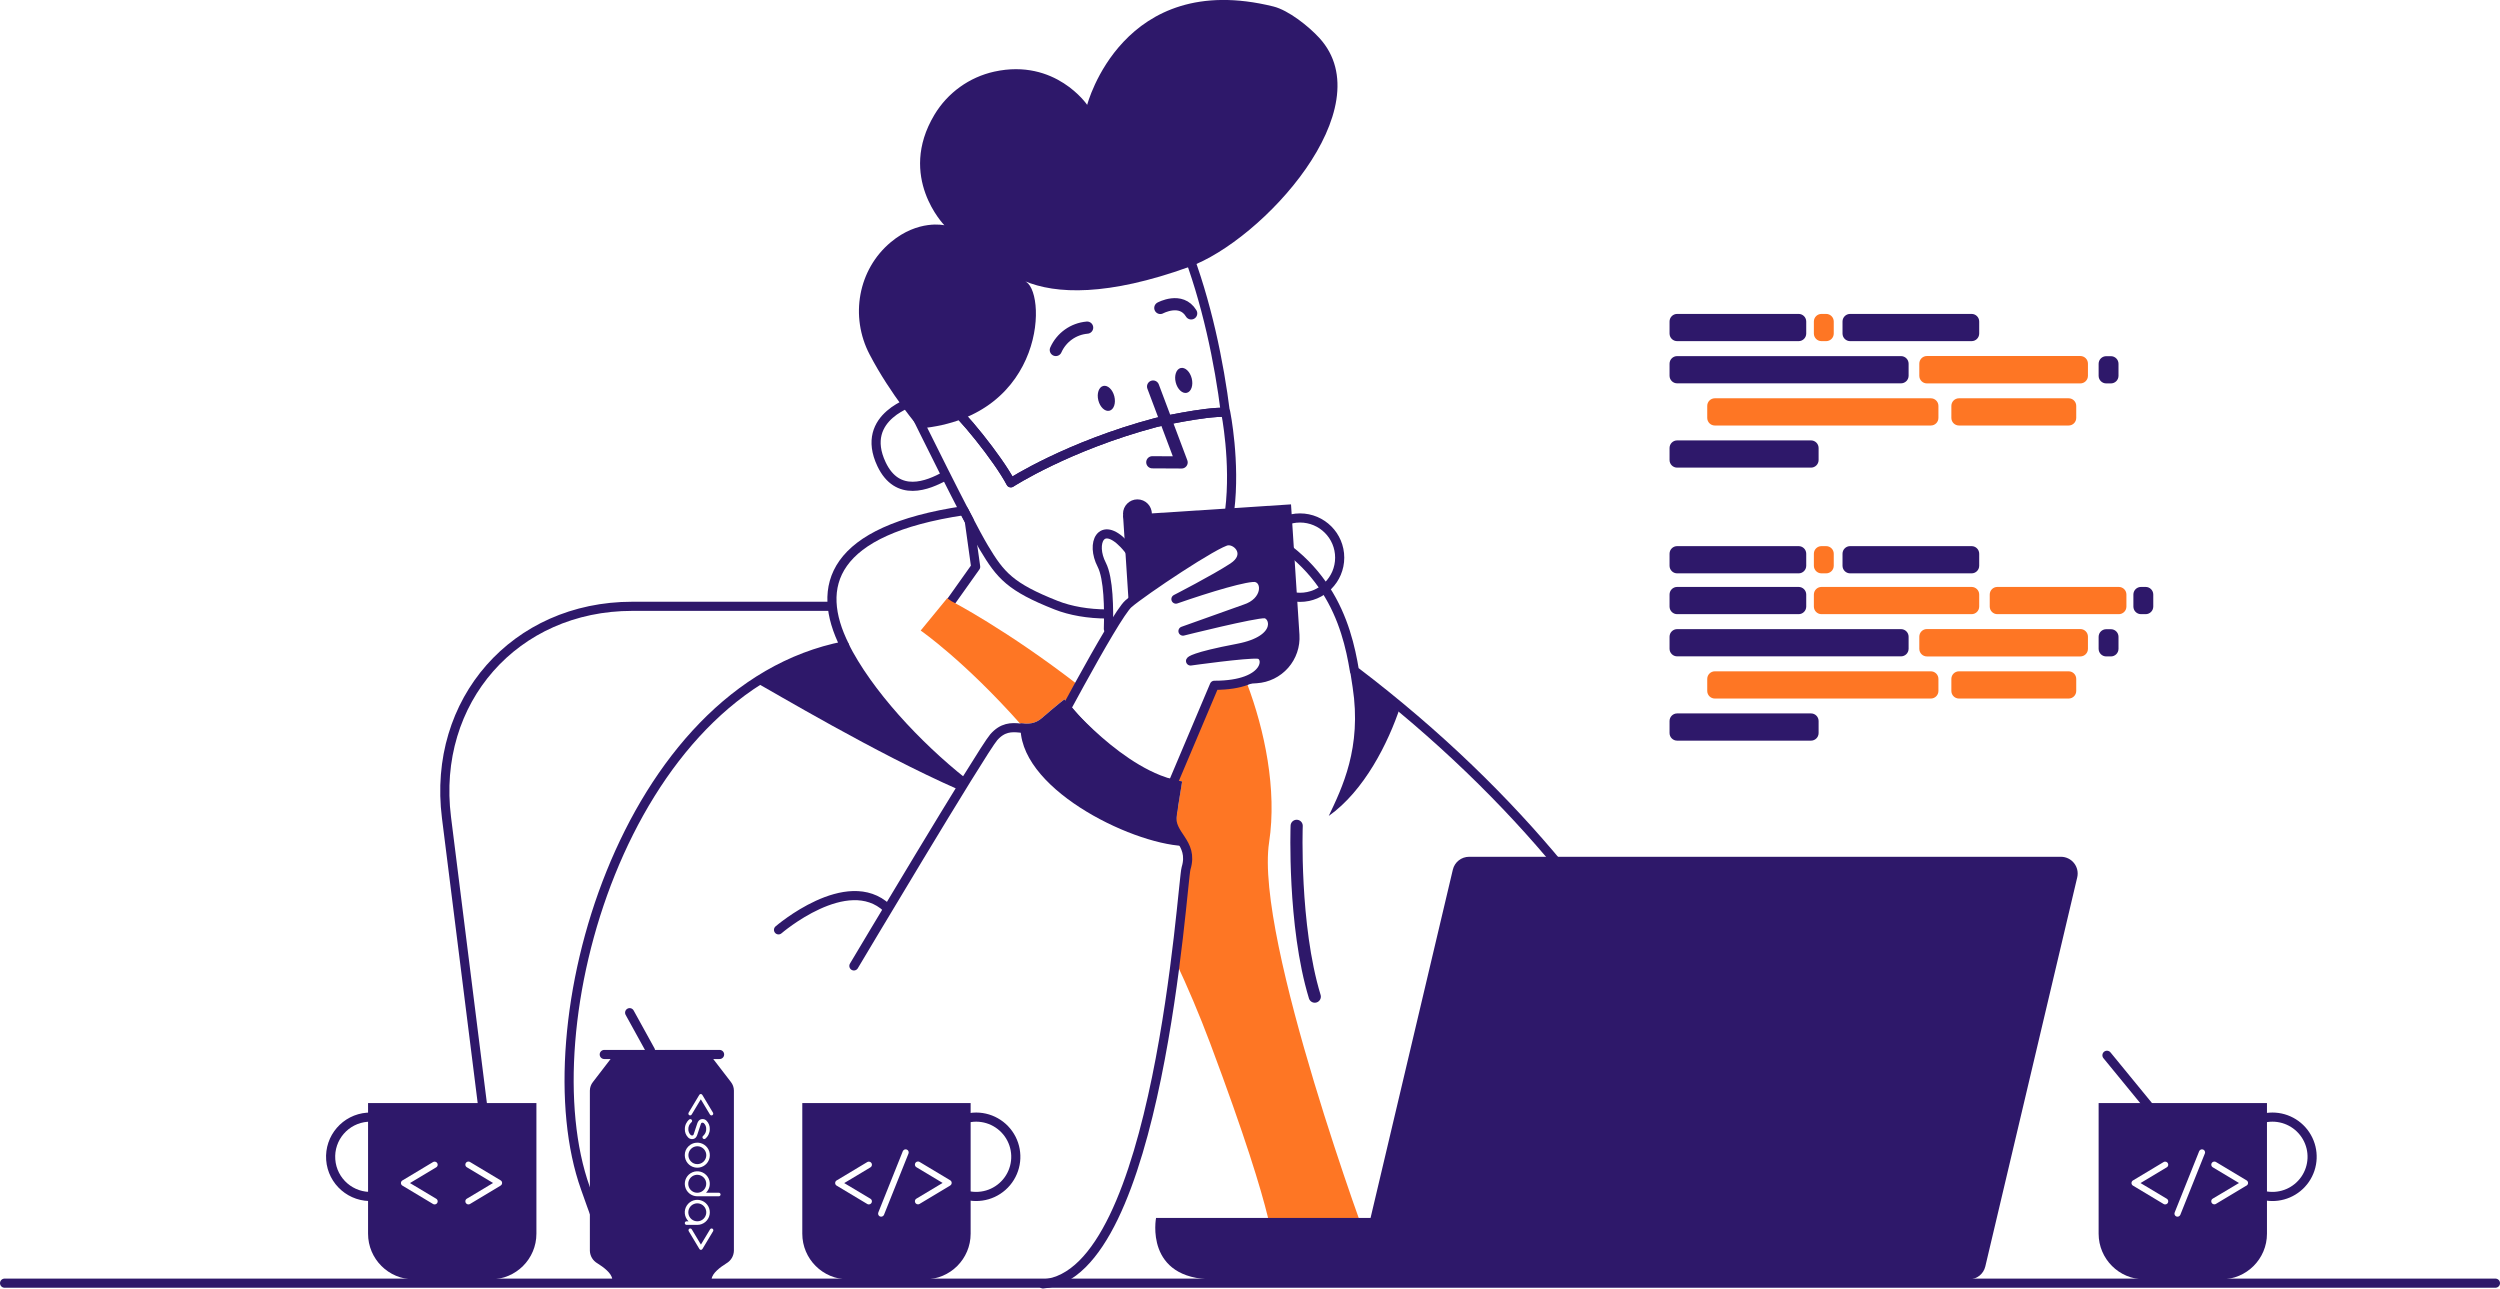
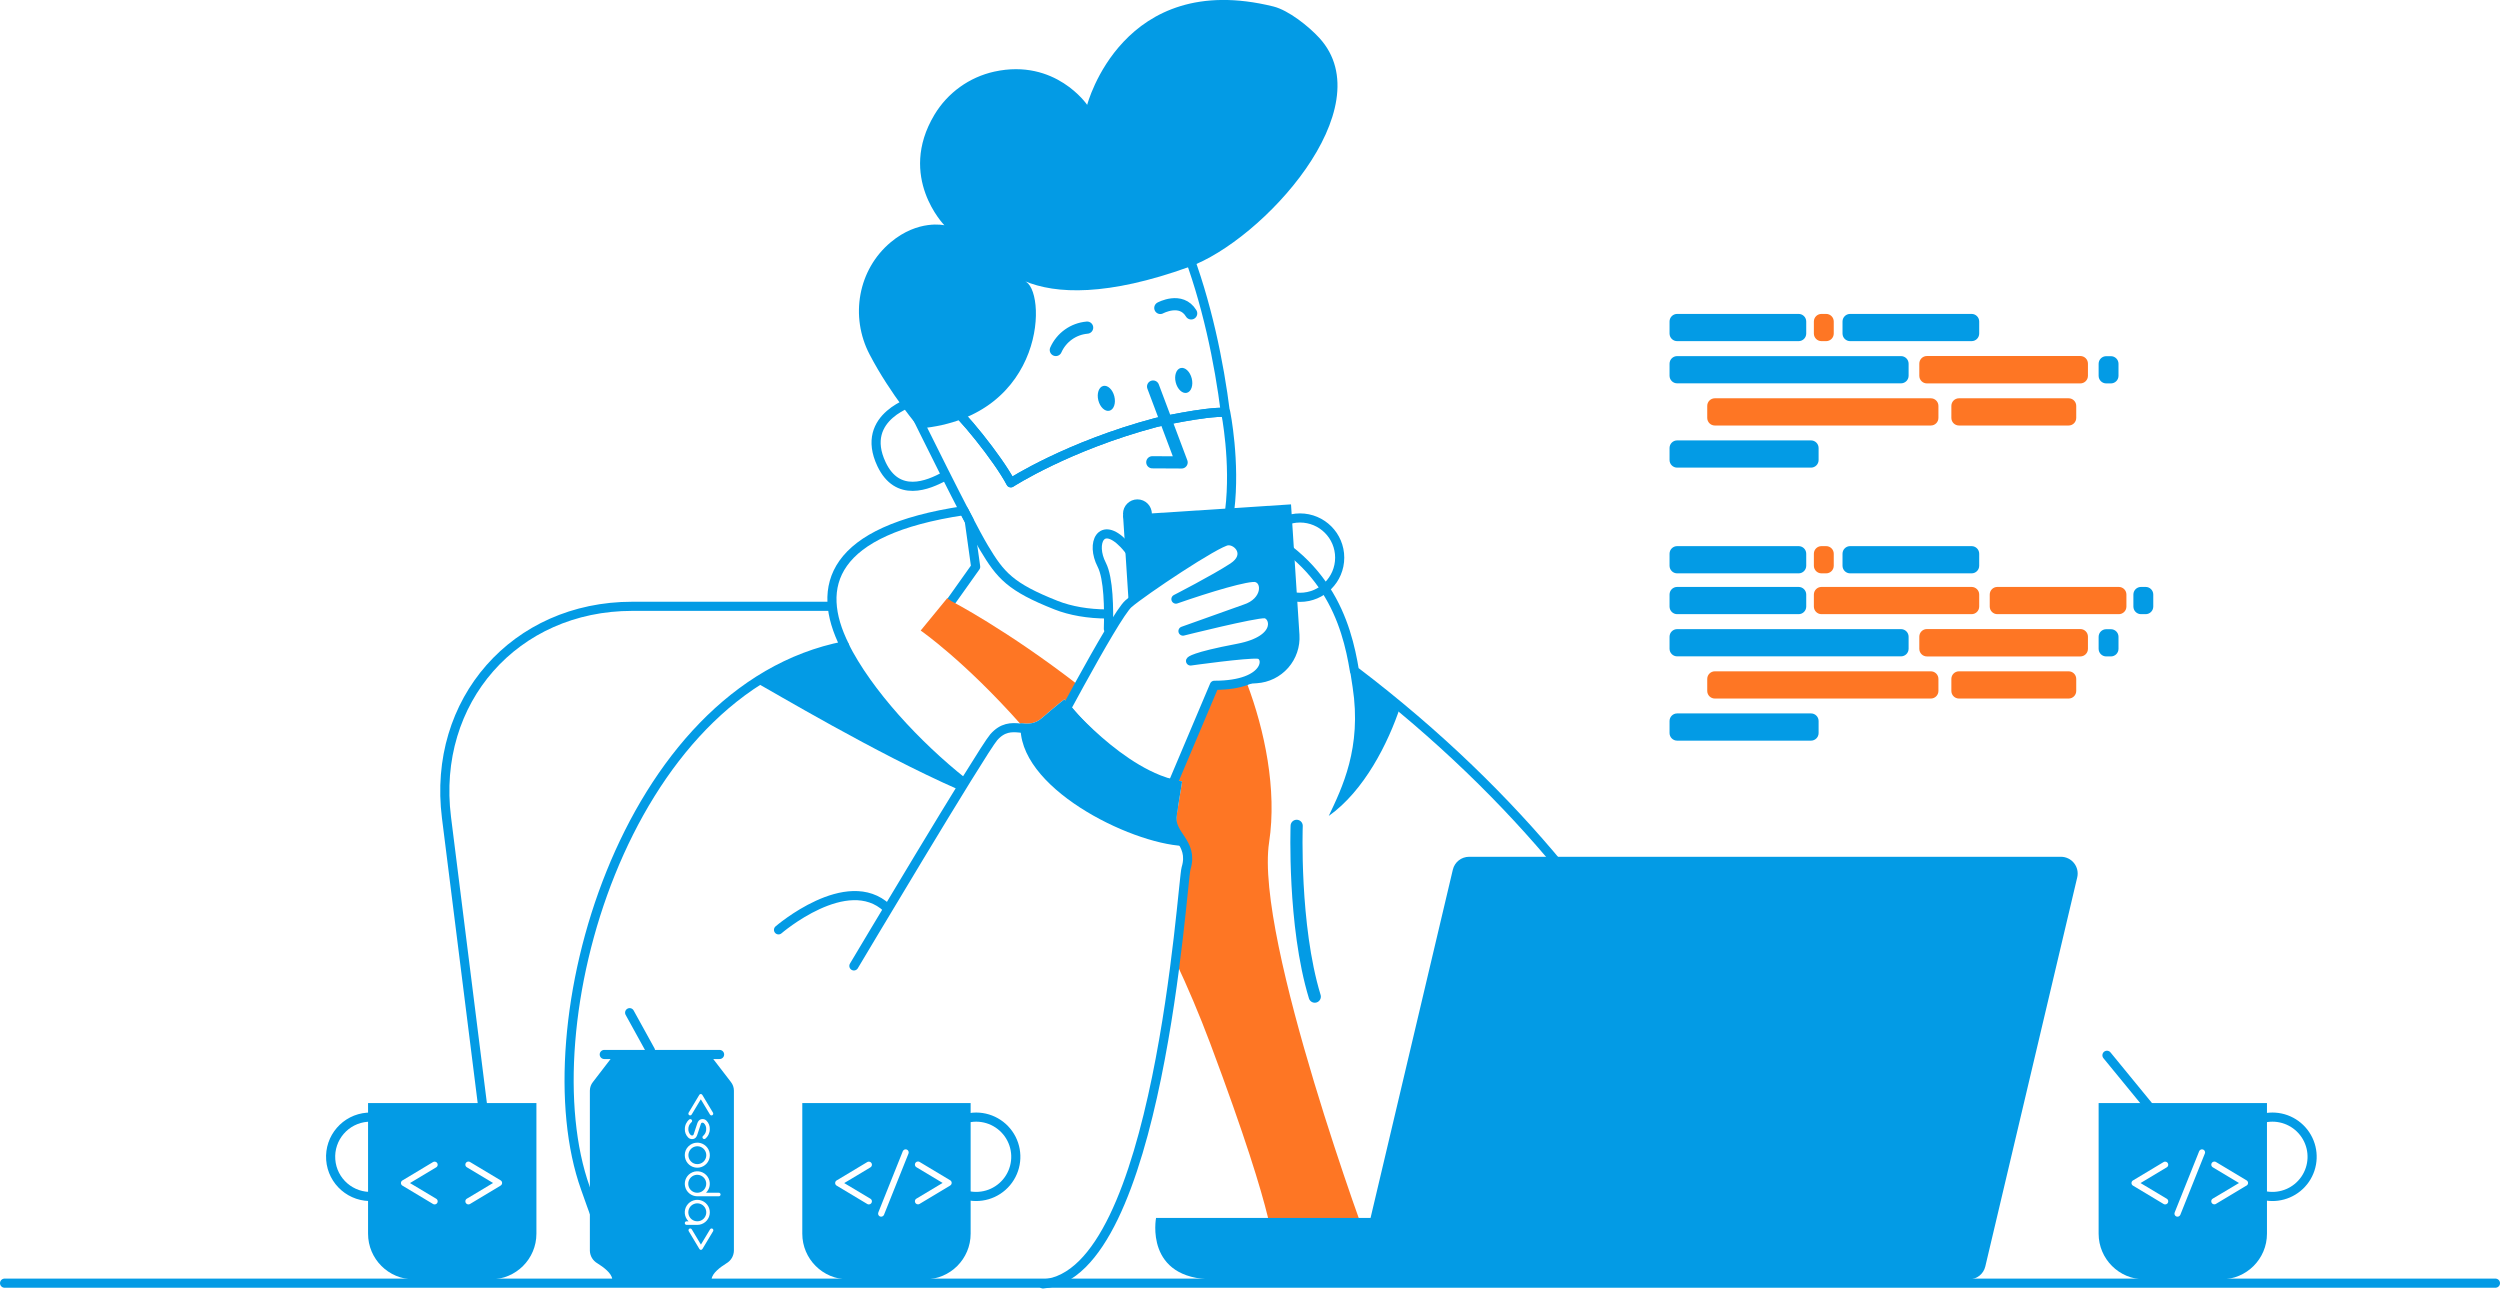
<svg xmlns="http://www.w3.org/2000/svg" viewBox="0 0 1642.48 846.52">
  <defs>
-     <style>.cls-1,.cls-3{fill:none;stroke:#2e186a;stroke-linecap:round;stroke-linejoin:round;}.cls-1{stroke-width:6px;}.cls-2{fill:#fe7624;}.cls-3{stroke-width:8px;}.cls-4{fill:#2e186a;}</style>
+     <style>.cls-1,.cls-3{fill:none;stroke:#039BE5;stroke-linecap:round;stroke-linejoin:round;}.cls-1{stroke-width:6px;}.cls-2{fill:#fe7624;}.cls-3{stroke-width:8px;}.cls-4{fill:#039BE5;}</style>
  </defs>
  <g id="Layer_2" data-name="Layer 2">
    <g id="outline">
      <g id="developer">
        <path id="chair" class="cls-1" d="M317.73,731.65l-24.4-194.59c-9.61-76.61,45-138.72,122.06-138.72H544.24" />
        <g id="body">
          <path id="hoodie" class="cls-1" d="M625,394.92l16-22.53-4.21-30.25c-1.13-2.14-2.29-4.37-3.48-6.67-87.37,13-98,49.61-78.38,88.82C410,452.59,346.9,675.05,384.6,780.6c10.74,30,19.36,60,51.27,60.34" />
          <g id="tshirt">
            <path class="cls-2" d="M670.57,475.79c0-.19,0-.38,0-.57,4.74.46,9.34.49,13.78-3.35,11-9.53,14.9-12.39,14.9-12.39s1,1.2,2.77,3.23c2.17-4,4.43-8.15,6.74-12.35C661.27,413.58,625,394.92,625,394.92L622.32,393l-17.44,21.27S633.26,433.83,670.57,475.79Z" />
            <path class="cls-2" d="M900.13,821.06s-76-204.39-66.33-267.73c5.27-34.55-3-73.73-14.42-104l-21.77,1.41-26.06,61.62c1.7.42,3.4.77,5.1,1,0,0-1,6.47-3.46,21.34-1.65,9.91,1.18,11,3.42,17.88,2.89,4.63,5.11,9.83,2.67,17.87-.8,2.63-2.7,27.4-7,61,8,17,15.64,34.94,22.8,54,46.08,122.92,41.29,136.33,41.29,136.33Z" />
          </g>
          <path id="hoodie-2" data-name="hoodie" class="cls-1" d="M1157.5,839.33c-5.47-36-44.48-229.23-267.66-398.72-5-30.28-17.65-77.94-82.66-100.22" />
          <path id="string" class="cls-3" d="M851.9,542.57s-2.4,65.28,11.89,112.21" />
          <path id="stripe" class="cls-4" d="M886.88,439.86c.71,4.26,1.26,8.18,1.79,11.62,6.14,39.82-7,66.26-15.69,84.59,23.33-16.5,39.06-47.88,47-71.81C910.39,456.58,897.3,447.62,886.88,439.86Z" />
          <path id="stripe_II" data-name="stripe II" class="cls-4" d="M557.24,422.52c-16.32,3.33-43.14,11.46-62.47,24.83,13.5,7.36,80.36,47.4,135,71.42.43-.25,3.43-5.25,4.93-7.2C604.46,487.59,572.65,453.41,557.24,422.52Z" />
        </g>
        <g id="head">
          <path id="ear" class="cls-1" d="M601.25,263.25S564.14,273.31,579.16,305c10.44,22,30.26,14.18,42.08,7.51" />
          <path id="face" class="cls-1" d="M611.15,269.27l11.66-3.91c7.69,4.65,33.09,36.21,41.28,51.85,0,0,37.29-24.19,95.5-39.66,0,0,31.69-7.24,45.47-6.66-4-32-12.18-72.88-26.58-109.43-21.42-54.33-87.7-33.25-97.32-30-103.37,35.17-70.11,137.58-70.11,137.58Z" />
          <path id="beard" class="cls-1" d="M727.49,403.37c-12.44,0-24.27-2.07-33.58-5.75-30.2-11.93-36.62-19.62-47.46-37.76s-44.81-87.39-44.81-87.39l21.17-7.11c7.69,4.65,33.09,36.21,41.28,51.85,0,0,37.29-24.19,95.5-39.66,0,0,32-7.32,45.69-6.66,0,0,6.54,32.54,2.62,64.44" />
          <path id="hair" class="cls-4" d="M604.24,281.52s-19.12-22.17-32.93-48.66c-13-24.9-7.61-55.75,13.94-73.75C603.29,144,620.46,148,620.46,148s-31.06-31.64-6.57-72.57a61.32,61.32,0,0,1,39.38-28.38c40.2-8.81,61,21.85,61,21.85s23.1-89.19,122.31-64.65c10,2.48,23.23,13.06,30.2,20.66C909,71,829.46,158,781.07,175.42c-53.13,19.12-87.3,18.07-108.18,9.13C687.9,189.12,688.45,273.79,604.24,281.52Z" />
          <polyline id="nose" class="cls-3" points="757.57 253.95 776.31 303.81 757.05 303.71" />
          <circle id="mouth" class="cls-4" cx="747.28" cy="337.55" r="9.47" />
          <ellipse id="eye_II" data-name="eye II" class="cls-4" cx="777.71" cy="249.86" rx="5.42" ry="8.39" transform="translate(-37.39 196.21) rotate(-14.04)" />
          <ellipse id="eye" class="cls-4" cx="726.86" cy="261.64" rx="5.42" ry="8.39" transform="translate(-41.77 184.22) rotate(-14.04)" />
          <path id="brow_II" data-name="brow II" class="cls-3" d="M693.66,229.94a24.85,24.85,0,0,1,20.58-14.69" />
          <path id="brow" class="cls-3" d="M762.32,202.32s13.64-7.43,20.27,3.58" />
        </g>
        <path id="laptop" class="cls-4" d="M1354,562.9H965.2a11,11,0,0,0-10.7,8.47L900.44,800.19H759.51s-7.81,40.34,37.73,40.34h496.39a11,11,0,0,0,10.7-8.47l60.39-255.63A11,11,0,0,0,1354,562.9Z" />
        <g id="code_lines" data-name="code lines">
          <rect class="cls-2" x="1191.7" y="206.24" width="13.06" height="17.89" rx="5" />
          <rect class="cls-4" x="1096.88" y="206.24" width="89.8" height="17.89" rx="5" />
          <rect class="cls-4" x="1096.88" y="289.34" width="97.93" height="17.89" rx="5" />
          <rect class="cls-2" x="1121.64" y="261.67" width="151.89" height="17.89" rx="5" />
          <rect class="cls-2" x="1282.03" y="261.67" width="82.04" height="17.89" rx="5" />
          <rect class="cls-4" x="1378.78" y="234.01" width="13.06" height="17.89" rx="5" />
          <rect class="cls-4" x="1096.88" y="233.96" width="157.06" height="17.89" rx="5" />
          <rect class="cls-4" x="1210.52" y="206.24" width="89.8" height="17.89" rx="5" />
          <rect class="cls-2" x="1260.97" y="233.9" width="110.79" height="18" rx="5" />
        </g>
        <g id="code_lines-2" data-name="code lines">
          <rect class="cls-4" x="1096.88" y="385.61" width="89.8" height="17.89" rx="5" />
          <rect class="cls-4" x="1096.88" y="468.71" width="97.93" height="17.89" rx="5" />
          <rect class="cls-2" x="1121.64" y="441.05" width="151.89" height="17.89" rx="5" />
          <rect class="cls-2" x="1282.03" y="441.05" width="82.04" height="17.89" rx="5" />
          <rect class="cls-4" x="1378.78" y="413.38" width="13.06" height="17.89" rx="5" />
          <rect class="cls-4" x="1401.62" y="385.61" width="13.06" height="17.89" rx="5" />
          <rect class="cls-4" x="1096.88" y="413.33" width="157.06" height="17.89" rx="5" />
          <rect class="cls-2" x="1191.7" y="385.61" width="108.62" height="17.89" rx="5" />
          <rect class="cls-2" x="1307.24" y="385.61" width="89.8" height="17.89" rx="5" />
          <rect class="cls-2" x="1191.7" y="358.8" width="13.06" height="17.89" rx="5" />
          <rect class="cls-4" x="1096.88" y="358.8" width="89.8" height="17.89" rx="5" />
          <rect class="cls-4" x="1210.52" y="358.8" width="89.8" height="17.89" rx="5" />
          <rect class="cls-2" x="1260.97" y="413.28" width="110.79" height="18" rx="5" />
        </g>
        <g id="mug">
          <path id="handle" class="cls-1" d="M1484.34,735.41a26.47,26.47,0,0,1,6.76-1.41,26.07,26.07,0,1,1-2.15,51.76" />
          <line id="spoon" class="cls-1" x1="1421.52" y1="738.81" x2="1384.25" y2="693.31" />
          <path id="mug-2" data-name="mug" class="cls-4" d="M1378.78,724.71v85.81a30,30,0,0,0,30,30h50.6a30,30,0,0,0,30-30V724.71Zm44.74,62.83a2,2,0,0,1,1,1.76,2,2,0,0,1-2,2,2,2,0,0,1-1-.25l-20-12a2,2,0,0,1,0-3.62l20-12a2,2,0,0,1,1-.25,2,2,0,0,1,2,2,2,2,0,0,1-1,1.76l-17.21,10.32Zm25-29.58-16.1,40.25a2.09,2.09,0,0,1-.4.55,2,2,0,0,1-1.43.6,2,2,0,0,1-2-2,2,2,0,0,1,.18-.85l16.1-40.25a2.08,2.08,0,0,1,.43-.58,1.89,1.89,0,0,1,1.41-.58,2,2,0,0,1,2,2A2.11,2.11,0,0,1,1448.52,758ZM1475.77,779l-20,12a2,2,0,0,1-1,.25,2,2,0,0,1-2-2,2,2,0,0,1,1-1.76L1471,777.23l-17.21-10.32a2,2,0,0,1-1-1.76,2,2,0,0,1,.59-1.42,2,2,0,0,1,1.43-.59,2,2,0,0,1,1,.25l20,12a2,2,0,0,1,0,3.62Z" />
        </g>
        <g id="tea">
          <path id="handle-2" data-name="handle" class="cls-1" d="M245.2,786a26.07,26.07,0,1,1-3.83-52,25.69,25.69,0,0,1,4.73.08" />
          <path id="ug" class="cls-4" d="M241.81,724.71v85.81a30,30,0,0,0,30,30h50.61a30,30,0,0,0,30-30V724.71Zm44.75,62.83a2,2,0,0,1,1,1.76,2,2,0,0,1-2,2,2,2,0,0,1-1-.25l-20-12a2,2,0,0,1,0-3.62l20-12a2,2,0,0,1,1-.25,2,2,0,0,1,2,2,2,2,0,0,1-1,1.76l-17.21,10.32Zm42.18-8.5-20,12a2,2,0,0,1-1,.25,1.91,1.91,0,0,1-1.42-.59,1.93,1.93,0,0,1-.59-1.42,2,2,0,0,1,1-1.76l17.21-10.31-17.21-10.32a2,2,0,0,1-1-1.76,2,2,0,0,1,2-2,2,2,0,0,1,1,.25l20,12a2,2,0,0,1,0,3.62Z" />
        </g>
        <g id="soda">
          <line id="line" class="cls-1" x1="427.34" y1="690.13" x2="413.67" y2="665.32" />
          <line id="line-2" data-name="line" class="cls-1" x1="396.99" y1="692.78" x2="472.76" y2="692.78" />
          <g id="can">
            <path class="cls-4" d="M462.27,773.58a5.9,5.9,0,1,0,1.71,4.15A5.69,5.69,0,0,0,462.27,773.58Z" />
            <path class="cls-4" d="M458.11,764.82A5.87,5.87,0,1,0,454,763.1,5.65,5.65,0,0,0,458.11,764.82Z" />
            <path class="cls-4" d="M462.27,800.67a5.9,5.9,0,1,0-4.16,1.71A5.68,5.68,0,0,0,462.27,800.67Z" />
            <path class="cls-4" d="M480.21,710.88l-13.29-17.29H402.83l-13.29,17.29a9.15,9.15,0,0,0-2,5.61V821.75A9.84,9.84,0,0,0,392.5,830c4.11,2.56,9.35,6.52,9.72,10.31h65.31c.36-3.79,5.6-7.75,9.71-10.31a9.84,9.84,0,0,0,4.93-8.27V716.49A9.2,9.2,0,0,0,480.21,710.88Zm-27.82,20.19,7-11.68a1.21,1.21,0,0,1,1-.65,1.23,1.23,0,0,1,1.06.65l7,11.68a1.15,1.15,0,0,1,.15.59,1.11,1.11,0,0,1-.34.82,1.14,1.14,0,0,1-.83.35,1.19,1.19,0,0,1-1-.6l-6-10-6,10a1.2,1.2,0,0,1-1,.6,1.14,1.14,0,0,1-.83-.35,1.12,1.12,0,0,1-.35-.82A1.15,1.15,0,0,1,452.39,731.07Zm.46,4.4a1.12,1.12,0,0,1,.69-.22,1.14,1.14,0,0,1,.83.35,1.12,1.12,0,0,1,.34.83,1,1,0,0,1-.31.77l-.44.43a5.67,5.67,0,0,0-1.72,4.15,5.12,5.12,0,0,0,1.53,3.89,1.55,1.55,0,0,0,1,.35,1,1,0,0,0,.94-.72l2.39-7.22a5.14,5.14,0,0,1,1.05-1.86,3.32,3.32,0,0,1,2.48-1,3.5,3.5,0,0,1,2.54,1.08,7.41,7.41,0,0,1,2.15,5.52,8.14,8.14,0,0,1-2.95,6.31.94.94,0,0,1-.69.22,1.16,1.16,0,0,1-1.17-1.17,1,1,0,0,1,.31-.78l.44-.43a5.66,5.66,0,0,0,1.71-4.15,5.11,5.11,0,0,0-1.52-3.89,1.57,1.57,0,0,0-1-.35,1,1,0,0,0-.94.72l-2.4,7.22a5.15,5.15,0,0,1-1,1.86,3.32,3.32,0,0,1-2.48,1,3.5,3.5,0,0,1-2.54-1.08,7.41,7.41,0,0,1-2.15-5.52A8.13,8.13,0,0,1,452.85,735.47Zm-.55,17.67a8.23,8.23,0,1,1-2.4,5.81A7.91,7.91,0,0,1,452.3,753.14Zm-2.06,51.25a1.18,1.18,0,0,1,.83-2h1.29a8.23,8.23,0,1,1,5.75,2.35h-7A1.13,1.13,0,0,1,450.24,804.39Zm18.29,4.45-7,11.68a1.23,1.23,0,0,1-1.06.65,1.21,1.21,0,0,1-1-.65l-7-11.68a1.15,1.15,0,0,1-.15-.59,1.12,1.12,0,0,1,.35-.82,1.1,1.1,0,0,1,.83-.35,1.2,1.2,0,0,1,1,.6l6,10,6-10a1.19,1.19,0,0,1,1-.6,1.18,1.18,0,0,1,1.17,1.17A1.15,1.15,0,0,1,468.53,808.84Zm4.53-23.23a1.13,1.13,0,0,1-.83.34H458.11a8.21,8.21,0,1,1,5.82-2.41l-.06.06h8.36a1.14,1.14,0,0,1,.83.35,1.13,1.13,0,0,1,.35.83A1.16,1.16,0,0,1,473.06,785.61Z" />
          </g>
        </g>
        <g id="hand">
          <path id="thumb" class="cls-1" d="M728.2,413.19c.41-12.93.21-33.28-4.38-42.17-7.29-14.11-.49-29.17,14.42-13.76,8.5,8.78,12.67,20.43,14.69,28.82" />
          <circle class="cls-1" cx="854.1" cy="366.37" r="26.07" />
          <path id="sleeve" class="cls-1" d="M685.24,843.52c76.2-5.69,91.36-264.23,94-273.06,5.29-17.44-11.32-21.53-9.14-35.34s.49-20,.49-20c-35.77-5.82-70.51-50.8-70.51-50.8s-3.6,2.63-13.85,11.39-21.69-4.7-33.39,8.72C645.12,493.38,561,634.6,561,634.6" />
          <path id="welt" class="cls-4" d="M773.19,534.71c2.48-14.87,3.46-21.34,3.46-21.34-38.09-5.86-77.37-53.89-77.37-53.89s-3.88,2.86-14.9,12.39c-4.44,3.84-9,3.81-13.78,3.35-3.37,41.71,71.45,78.84,106.89,80.59C775.23,545.79,771.32,546,773.19,534.71Z" />
          <path id="line-3" data-name="line" class="cls-1" d="M511.48,610.91s45.1-38.92,71.28-14.4" />
          <path id="hand-2" data-name="hand" class="cls-1" d="M684.44,495.72,760,539.65l37.82-89.42c36.49.06,36.33-19.76,28.69-20.44s-44.33,4.47-44.33,4.47,1.19-2.67,31-8.33,24.21-22.27,17.8-22.72-53.78,11.42-53.78,11.42l40.7-14.53c14.49-4.6,15-18.64,7.43-20.62-5-1.31-31.66,6.75-52.76,14.13,0,0,25.36-13,37.39-20.86s3.62-18.11-3.41-17.47-55.87,33.3-65.17,41.39S684.44,495.72,684.44,495.72Z" />
        </g>
        <g id="coffe">
          <path id="handle-3" data-name="handle" class="cls-1" d="M635.24,734.65a27.18,27.18,0,0,1,4.18-.65,26.07,26.07,0,1,1-5.77,50.92" />
          <path id="mug-3" data-name="mug" class="cls-4" d="M527.1,724.71v85.81a30,30,0,0,0,30,30h50.6a30,30,0,0,0,30-30V724.71Zm44.74,62.83a2,2,0,0,1,1,1.76,2,2,0,0,1-2,2,2,2,0,0,1-1-.25l-20-12a2,2,0,0,1,0-3.62l20-12a2,2,0,0,1,1-.25,2,2,0,0,1,1.42.59,1.91,1.91,0,0,1,.59,1.42,2,2,0,0,1-1,1.76l-17.21,10.32Zm25-29.58-16.1,40.25a2.13,2.13,0,0,1-.41.55,2,2,0,0,1-1.43.6,2,2,0,0,1-2-2,2.19,2.19,0,0,1,.17-.85l16.1-40.25a2.29,2.29,0,0,1,.43-.58,1.92,1.92,0,0,1,1.41-.58,2,2,0,0,1,2,2A2.27,2.27,0,0,1,596.85,758ZM624.09,779l-20,12a2,2,0,0,1-1,.25,2,2,0,0,1-2-2,2,2,0,0,1,1-1.76l17.2-10.31-17.2-10.32a2,2,0,0,1-1-1.76,1.91,1.91,0,0,1,.59-1.42,2,2,0,0,1,1.42-.59,2,2,0,0,1,1,.25l20,12a2,2,0,0,1,0,3.62Z" />
        </g>
        <line id="line-4" data-name="line" class="cls-1" x1="3" y1="843.03" x2="1639.48" y2="843.03" />
        <path class="cls-4" d="M853.73,417l-5.54-85.63-110.37,7.15,3.75,57.94c9.81-8.39,58-40.57,64.95-41.2s15.44,9.62,3.41,17.47-37.39,20.86-37.39,20.86c21.1-7.38,47.79-15.44,52.76-14.13,7.58,2,7.06,16-7.43,20.62l-40.7,14.53s47.37-11.87,53.78-11.42,12,17.06-17.8,22.72-31,8.33-31,8.33,36.7-5.16,44.33-4.47,7.8,20.5-28.69,20.44l-.21.49,28.12-1.82A30,30,0,0,0,853.73,417Z" />
      </g>
    </g>
  </g>
</svg>
